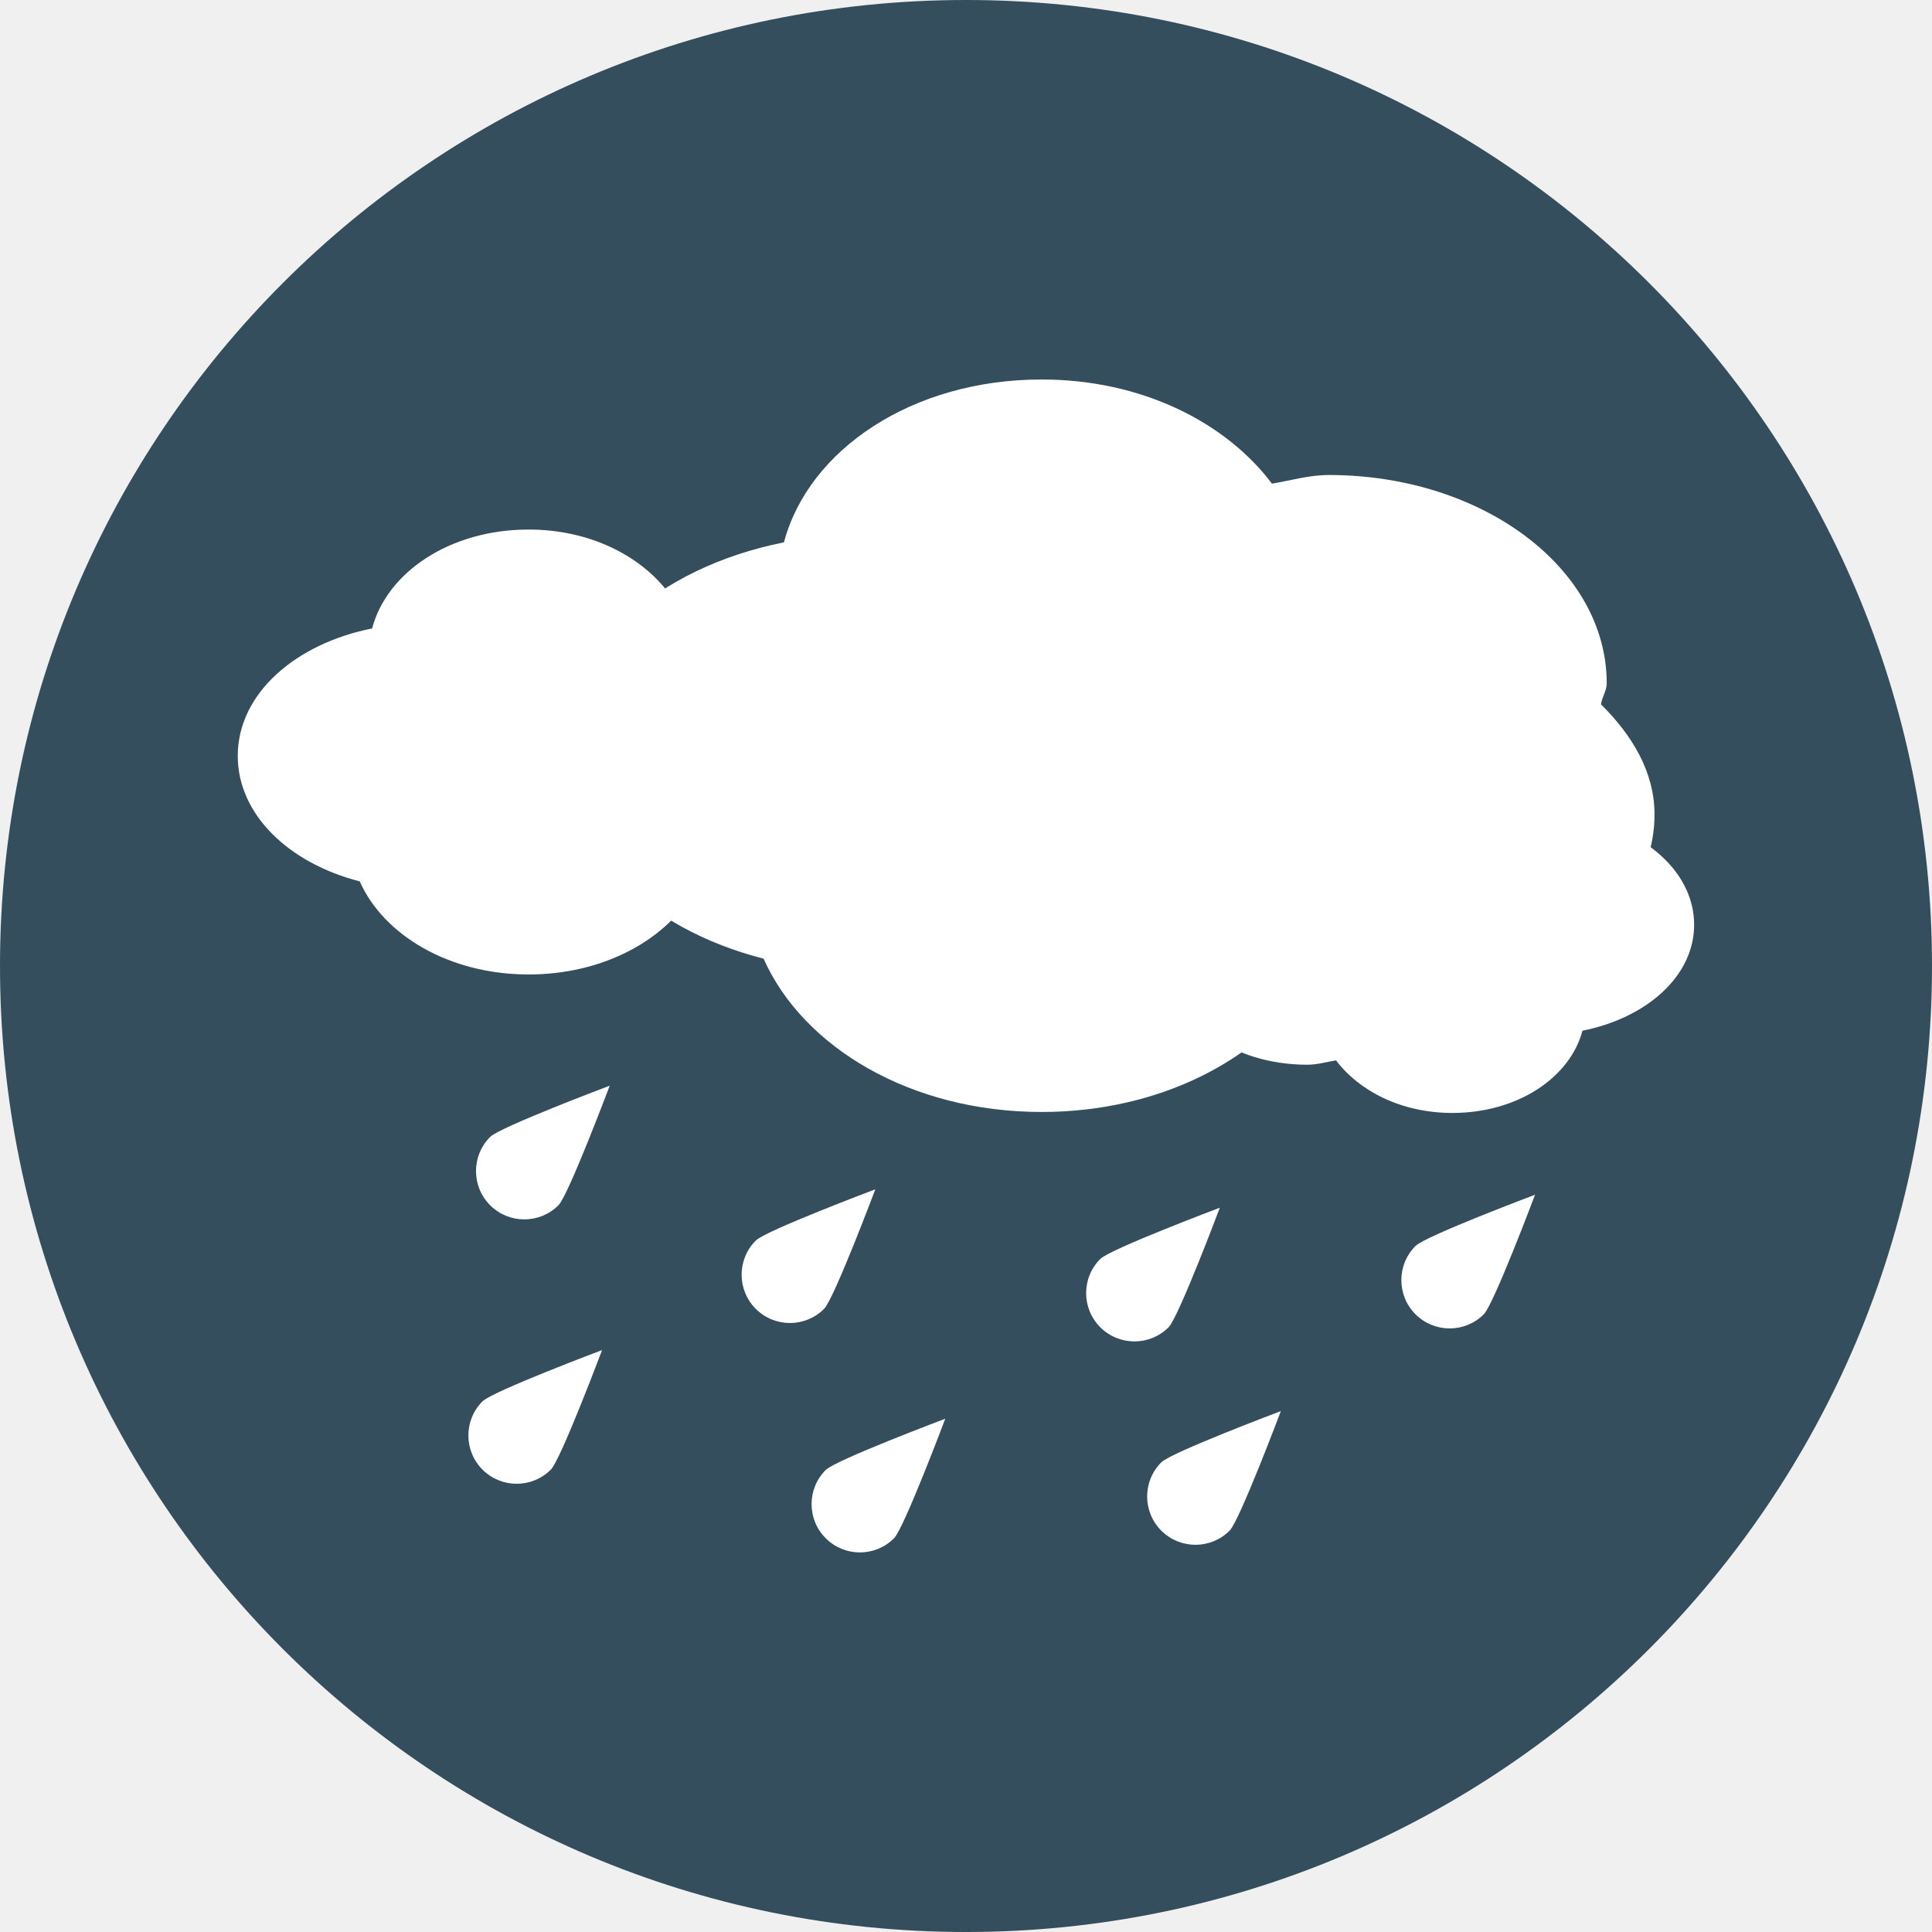
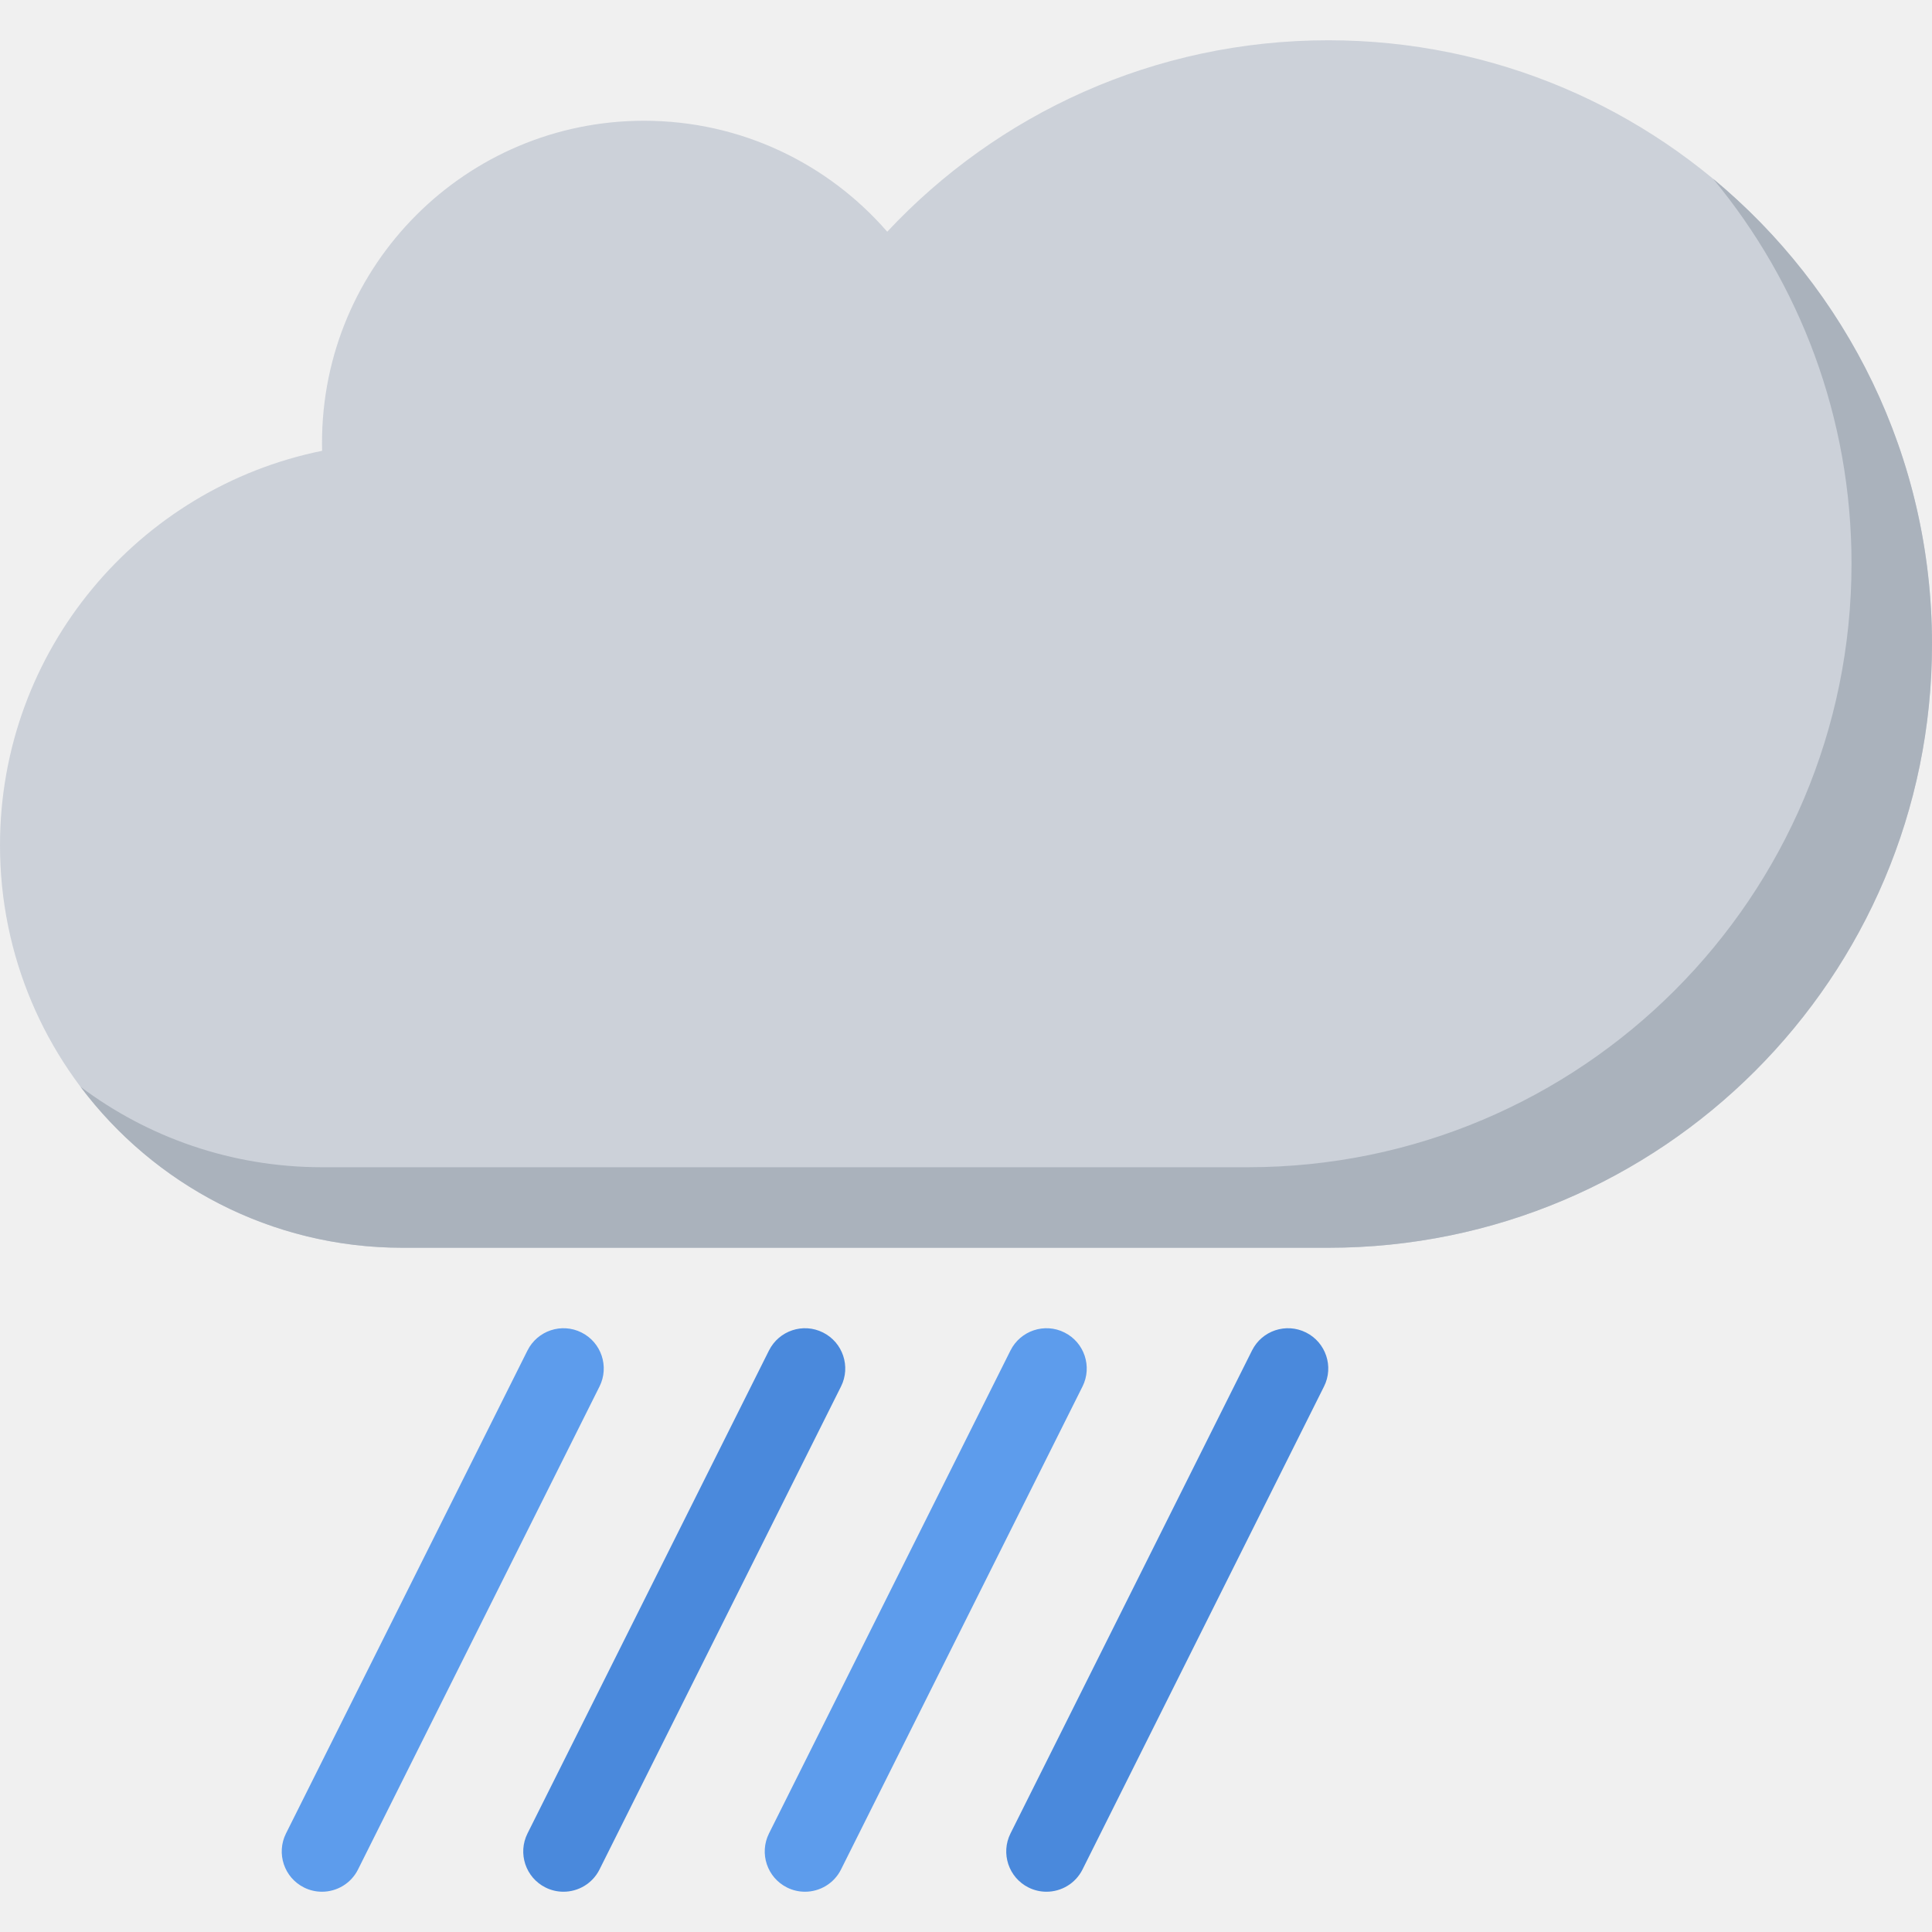
- <svg xmlns="http://www.w3.org/2000/svg" version="1.1" id="Layer_1" x="0px" y="0px" viewBox="0 0 473.931 473.931" style="enable-background:new 0 0 473.931 473.931;" xml:space="preserve">
-   <circle style="fill:#344E5D;" cx="236.966" cy="236.966" r="236.966" />
-   <g>
-     <path style="fill:#FFFFFF;" d="M392.731,172.783c0.243-1.781,1.407-3.315,1.407-5.167c0-28.213-30.514-51.094-68.167-51.094   c-4.924,0-9.309,1.366-13.957,2.118c-11.285-14.997-31.876-25.549-56.501-25.549c-31.884,0-57.219,17.343-63.206,39.951   c-30.922,6.136-54.248,26.32-54.248,51.457c0,23.805,20.797,43.408,49.257,50.671c9.643,21.702,36.082,37.605,68.197,37.605   c29.137,0,53.833-13.048,65.496-31.569c7.487,2.499,15.671,3.981,24.389,3.981c33.384,0,60.467-20.314,60.467-45.406   C405.865,189.475,400.462,180.409,392.731,172.783z" />
-     <path style="fill:#FFFFFF;" d="M213.026,178.306c0.146-1.081,0.853-2.017,0.853-3.139c0-17.141-18.537-31.042-41.41-31.042   c-2.993,0-5.654,0.834-8.479,1.291c-6.851-9.111-19.36-15.517-34.319-15.517c-19.367,0-34.761,10.529-38.394,24.262   c-18.784,3.734-32.954,15.989-32.954,31.259c0,14.458,12.632,26.364,29.915,30.78c5.86,13.182,21.919,22.843,41.429,22.843   c17.699,0,32.699-7.925,39.782-19.177c4.554,1.515,9.519,2.417,14.817,2.417c20.277,0,36.733-12.344,36.733-27.581   C221.003,188.443,217.718,182.938,213.026,178.306z" />
-     <path style="fill:#FFFFFF;" d="M286.971,232.771c-0.123,0.898-0.707,1.68-0.707,2.608c0,14.252,15.412,25.803,34.428,25.803   c2.485,0,4.7-0.692,7.046-1.07c5.695,7.573,16.097,12.902,28.531,12.902c16.101,0,28.901-8.756,31.917-20.176   c15.614-3.102,27.393-13.291,27.393-25.983c0-12.022-10.503-21.919-24.868-25.594c-4.876-10.956-18.222-18.986-34.443-18.986   c-14.716,0-27.184,6.585-33.07,15.94c-3.787-1.257-7.914-2.009-12.322-2.009c-16.857,0-30.536,10.26-30.536,22.926   C280.336,224.345,283.068,228.921,286.971,232.771z" />
-     <path style="fill:#FFFFFF;" d="M149.562,266.324c0,0-26.873,10.121-29.324,12.569c-4.629,4.632-4.629,12.131-0.004,16.759   c4.632,4.629,12.131,4.629,16.759,0C139.448,293.204,149.562,266.324,149.562,266.324z" />
-     <path style="fill:#FFFFFF;" d="M214.721,291.745c0,0-26.873,10.118-29.324,12.569c-4.629,4.629-4.629,12.127-0.004,16.756   c4.632,4.632,12.131,4.632,16.759,0C204.607,318.622,214.721,291.745,214.721,291.745z" />
-     <path style="fill:#FFFFFF;" d="M299.232,296.258c0,0-26.873,10.121-29.324,12.569c-4.629,4.632-4.629,12.131-0.004,16.759   c4.632,4.629,12.131,4.629,16.759,0C289.118,323.138,299.232,296.258,299.232,296.258z" />
-     <path style="fill:#FFFFFF;" d="M147.691,331.183c0,0-26.873,10.118-29.324,12.569c-4.629,4.625-4.629,12.123-0.004,16.756   c4.632,4.629,12.131,4.629,16.759,0C137.577,358.057,147.691,331.183,147.691,331.183z" />
-     <path style="fill:#FFFFFF;" d="M231.881,348.021c0,0-26.873,10.118-29.324,12.569c-4.629,4.625-4.629,12.123-0.004,16.756   c4.632,4.629,12.131,4.629,16.759,0C221.767,374.894,231.881,348.021,231.881,348.021z" />
-     <path style="fill:#FFFFFF;" d="M314.199,346.15c0,0-26.873,10.118-29.324,12.569c-4.629,4.625-4.629,12.123-0.004,16.756   c4.632,4.629,12.131,4.629,16.759,0C304.085,373.024,314.199,346.15,314.199,346.15z" />
-     <path style="fill:#FFFFFF;" d="M376.556,293.073c0,0-26.873,10.118-29.324,12.569c-4.629,4.625-4.629,12.123-0.004,16.756   c4.632,4.629,12.131,4.629,16.759,0C366.442,319.943,376.556,293.073,376.556,293.073z" />
-   </g>
+ <svg xmlns="http://www.w3.org/2000/svg" version="1.1" id="Layer_1" x="0px" y="0px" viewBox="0 0 511.984 511.984" style="enable-background:new 0 0 511.984 511.984;" xml:space="preserve">
+   <path style="fill:#CCD1D9;" d="M351.989,10.672c-46.123,0-87.677,19.515-116.871,50.733c-15.647-18.016-38.718-29.406-64.459-29.406  c-47.124,0-85.325,38.202-85.325,85.325c0,0.719,0.008,1.422,0.023,2.141C36.655,129.324,0,172.385,0,223.993  c0,58.904,47.757,106.668,106.661,106.668h245.328c88.356,0,159.995-71.638,159.995-159.995  C511.984,82.294,440.346,10.672,351.989,10.672z" />
+   <path style="fill:#AAB2BC;" d="M453.954,47.358c22.922,27.687,36.703,63.217,36.703,101.966  c0,88.372-71.638,159.995-159.995,159.995H85.334c-24.016,0-46.179-7.937-64.006-21.327c19.46,25.905,50.443,42.67,85.333,42.67  h245.328c88.356,0,159.995-71.638,159.995-159.995C511.984,121.043,489.407,76.717,453.954,47.358z" />
+   <path style="fill:#5D9CEC;" d="M85.326,501.312c-1.609,0-3.234-0.359-4.766-1.125c-5.266-2.625-7.406-9.047-4.773-14.313  l63.998-127.995c2.641-5.266,9.047-7.406,14.313-4.766c5.273,2.641,7.405,9.046,4.773,14.312L94.873,495.422  C93.006,499.156,89.232,501.312,85.326,501.312z" />
+   <path style="fill:#4A89DC;" d="M149.324,501.312c-1.609,0-3.234-0.359-4.766-1.125c-5.266-2.625-7.406-9.047-4.773-14.313  l63.998-127.995c2.641-5.266,9.047-7.406,14.313-4.766c5.272,2.641,7.405,9.046,4.772,14.312l-63.997,127.997  C157.004,499.156,153.23,501.312,149.324,501.312z" />
+   <path style="fill:#5D9CEC;" d="M213.322,501.312c-1.609,0-3.234-0.359-4.766-1.125c-5.266-2.625-7.406-9.047-4.773-14.313  l63.998-127.995c2.641-5.266,9.055-7.406,14.304-4.766c5.281,2.641,7.406,9.046,4.781,14.312l-63.998,127.997  C221.001,499.156,217.228,501.312,213.322,501.312z" />
+   <path style="fill:#4A89DC;" d="M277.32,501.312c-1.609,0-3.234-0.359-4.766-1.125c-5.266-2.625-7.406-9.047-4.773-14.313  l64.006-127.995c2.625-5.266,9.03-7.406,14.312-4.766c5.266,2.641,7.406,9.046,4.766,14.312l-63.999,127.997  C284.991,499.156,281.225,501.312,277.32,501.312z" />
  <g>
</g>
  <g>
</g>
  <g>
</g>
  <g>
</g>
  <g>
</g>
  <g>
</g>
  <g>
</g>
  <g>
</g>
  <g>
</g>
  <g>
</g>
  <g>
</g>
  <g>
</g>
  <g>
</g>
  <g>
</g>
  <g>
</g>
</svg>
